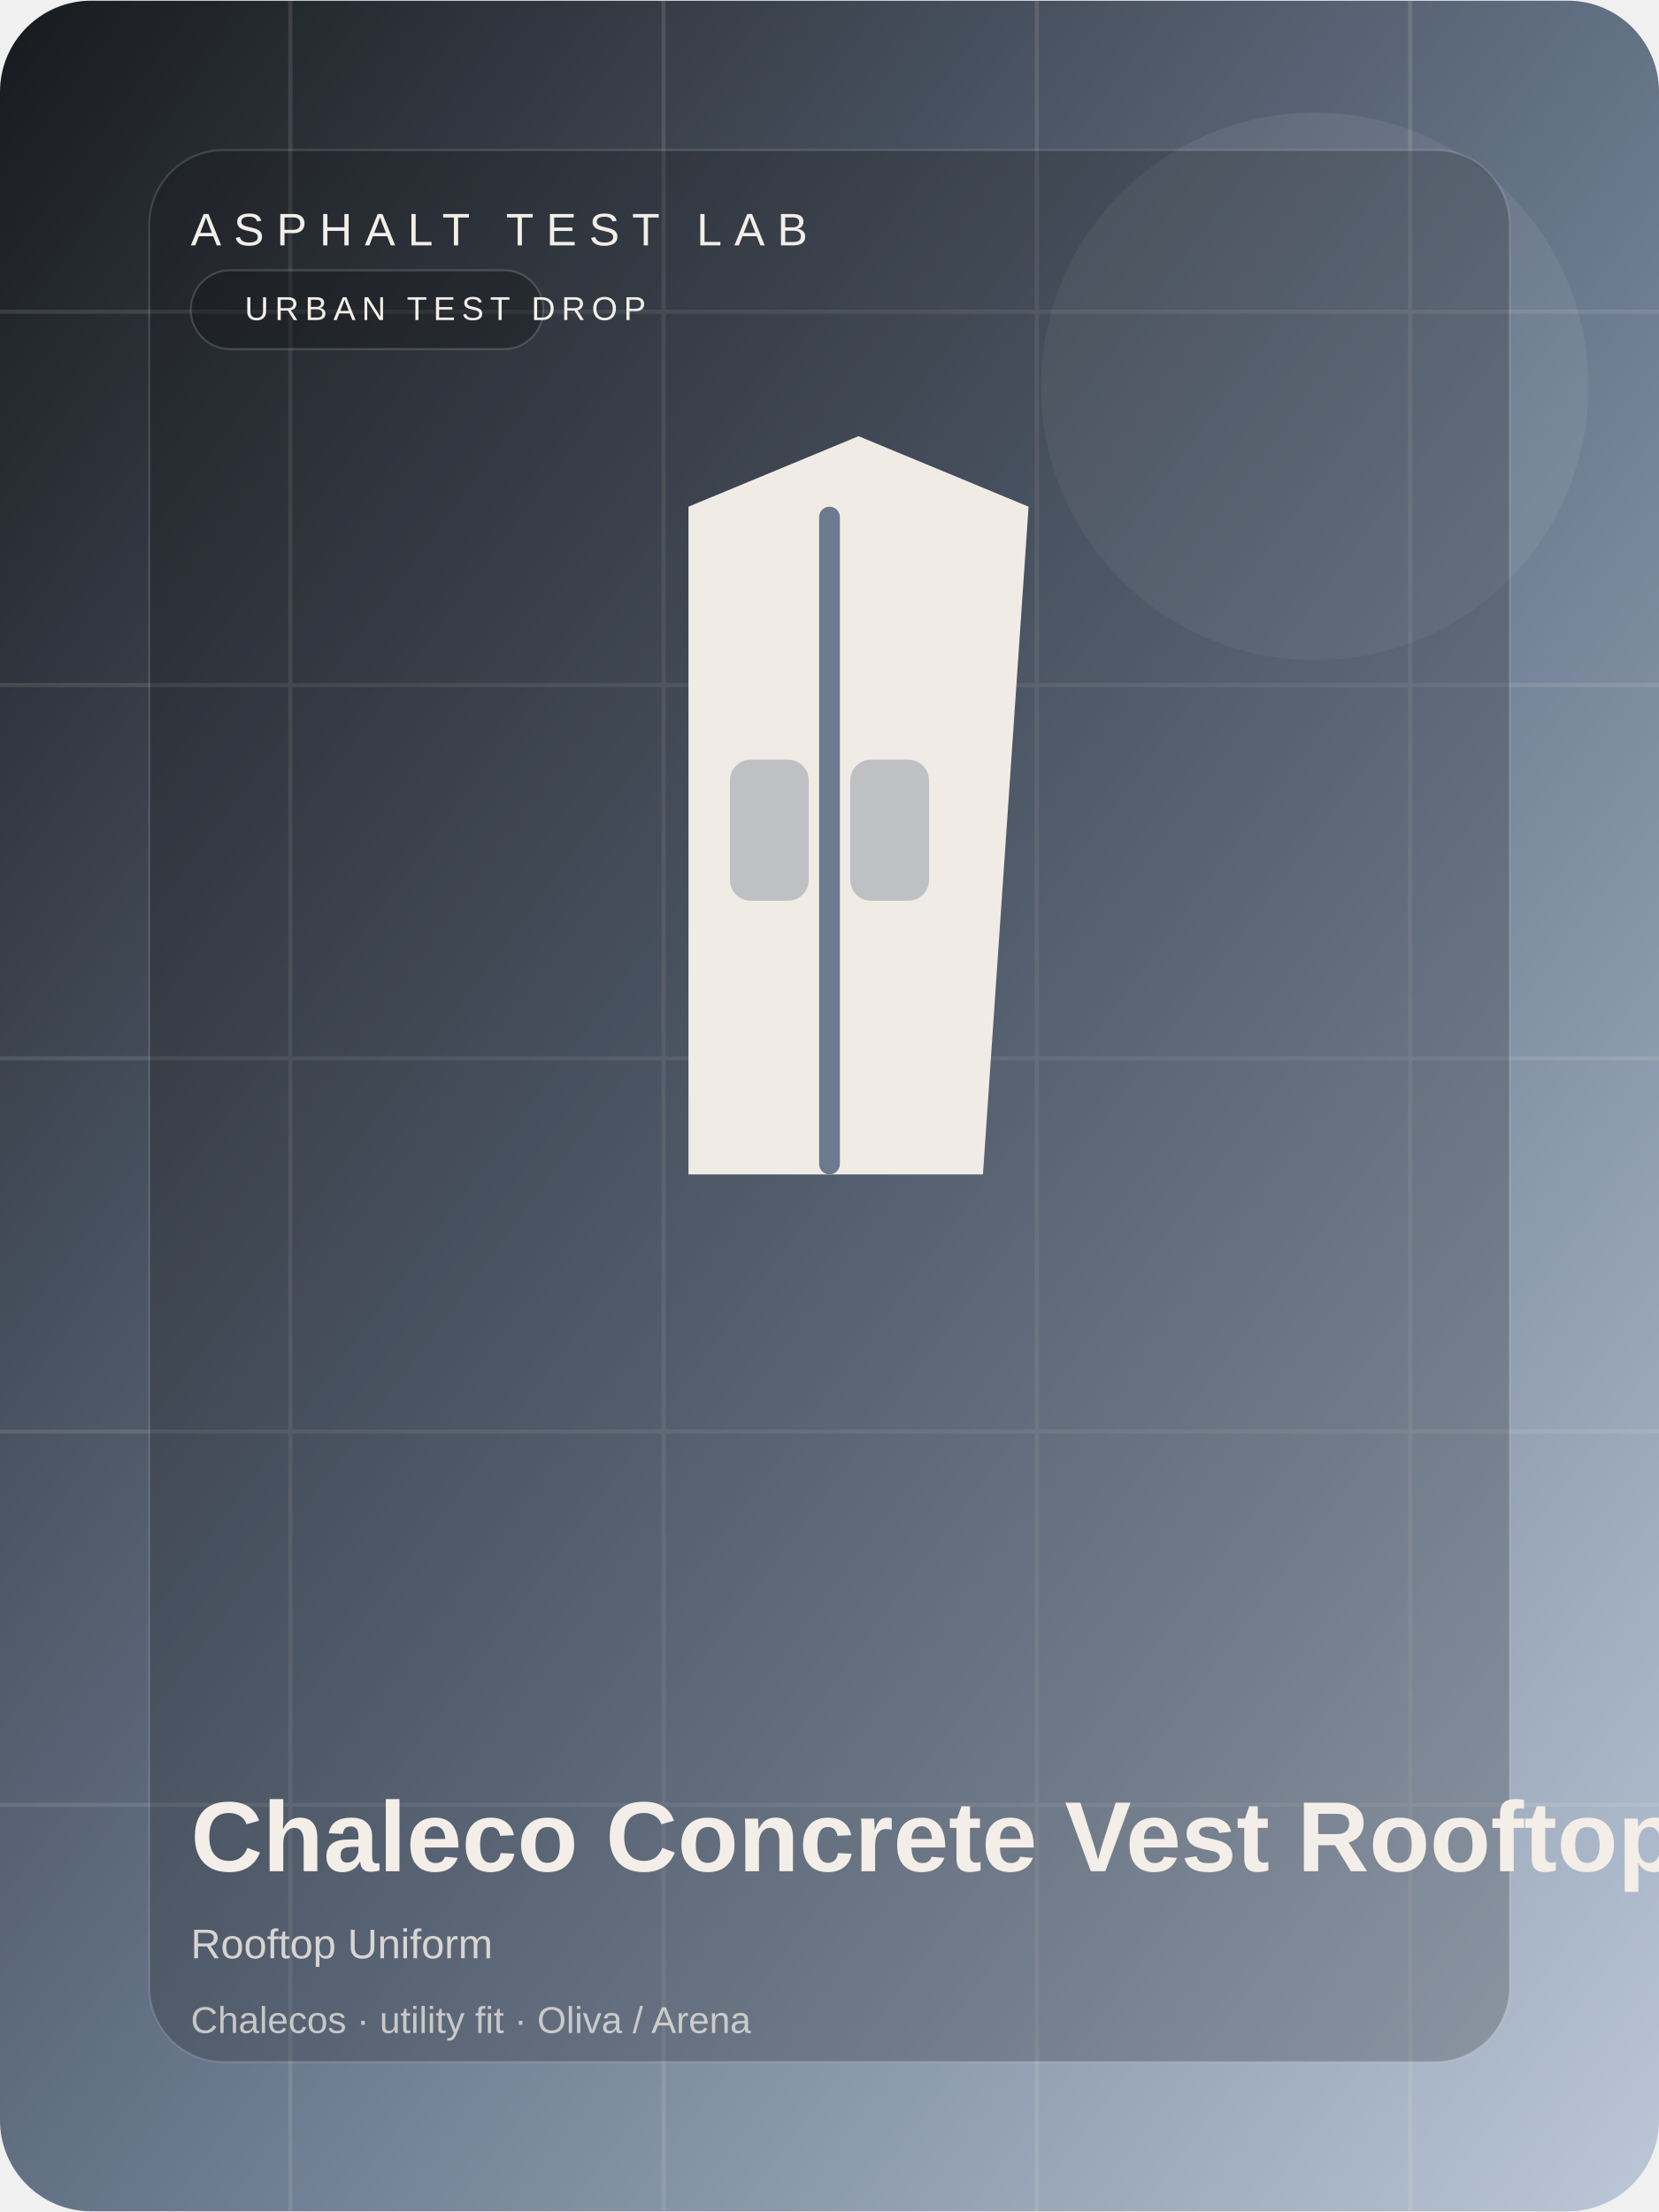
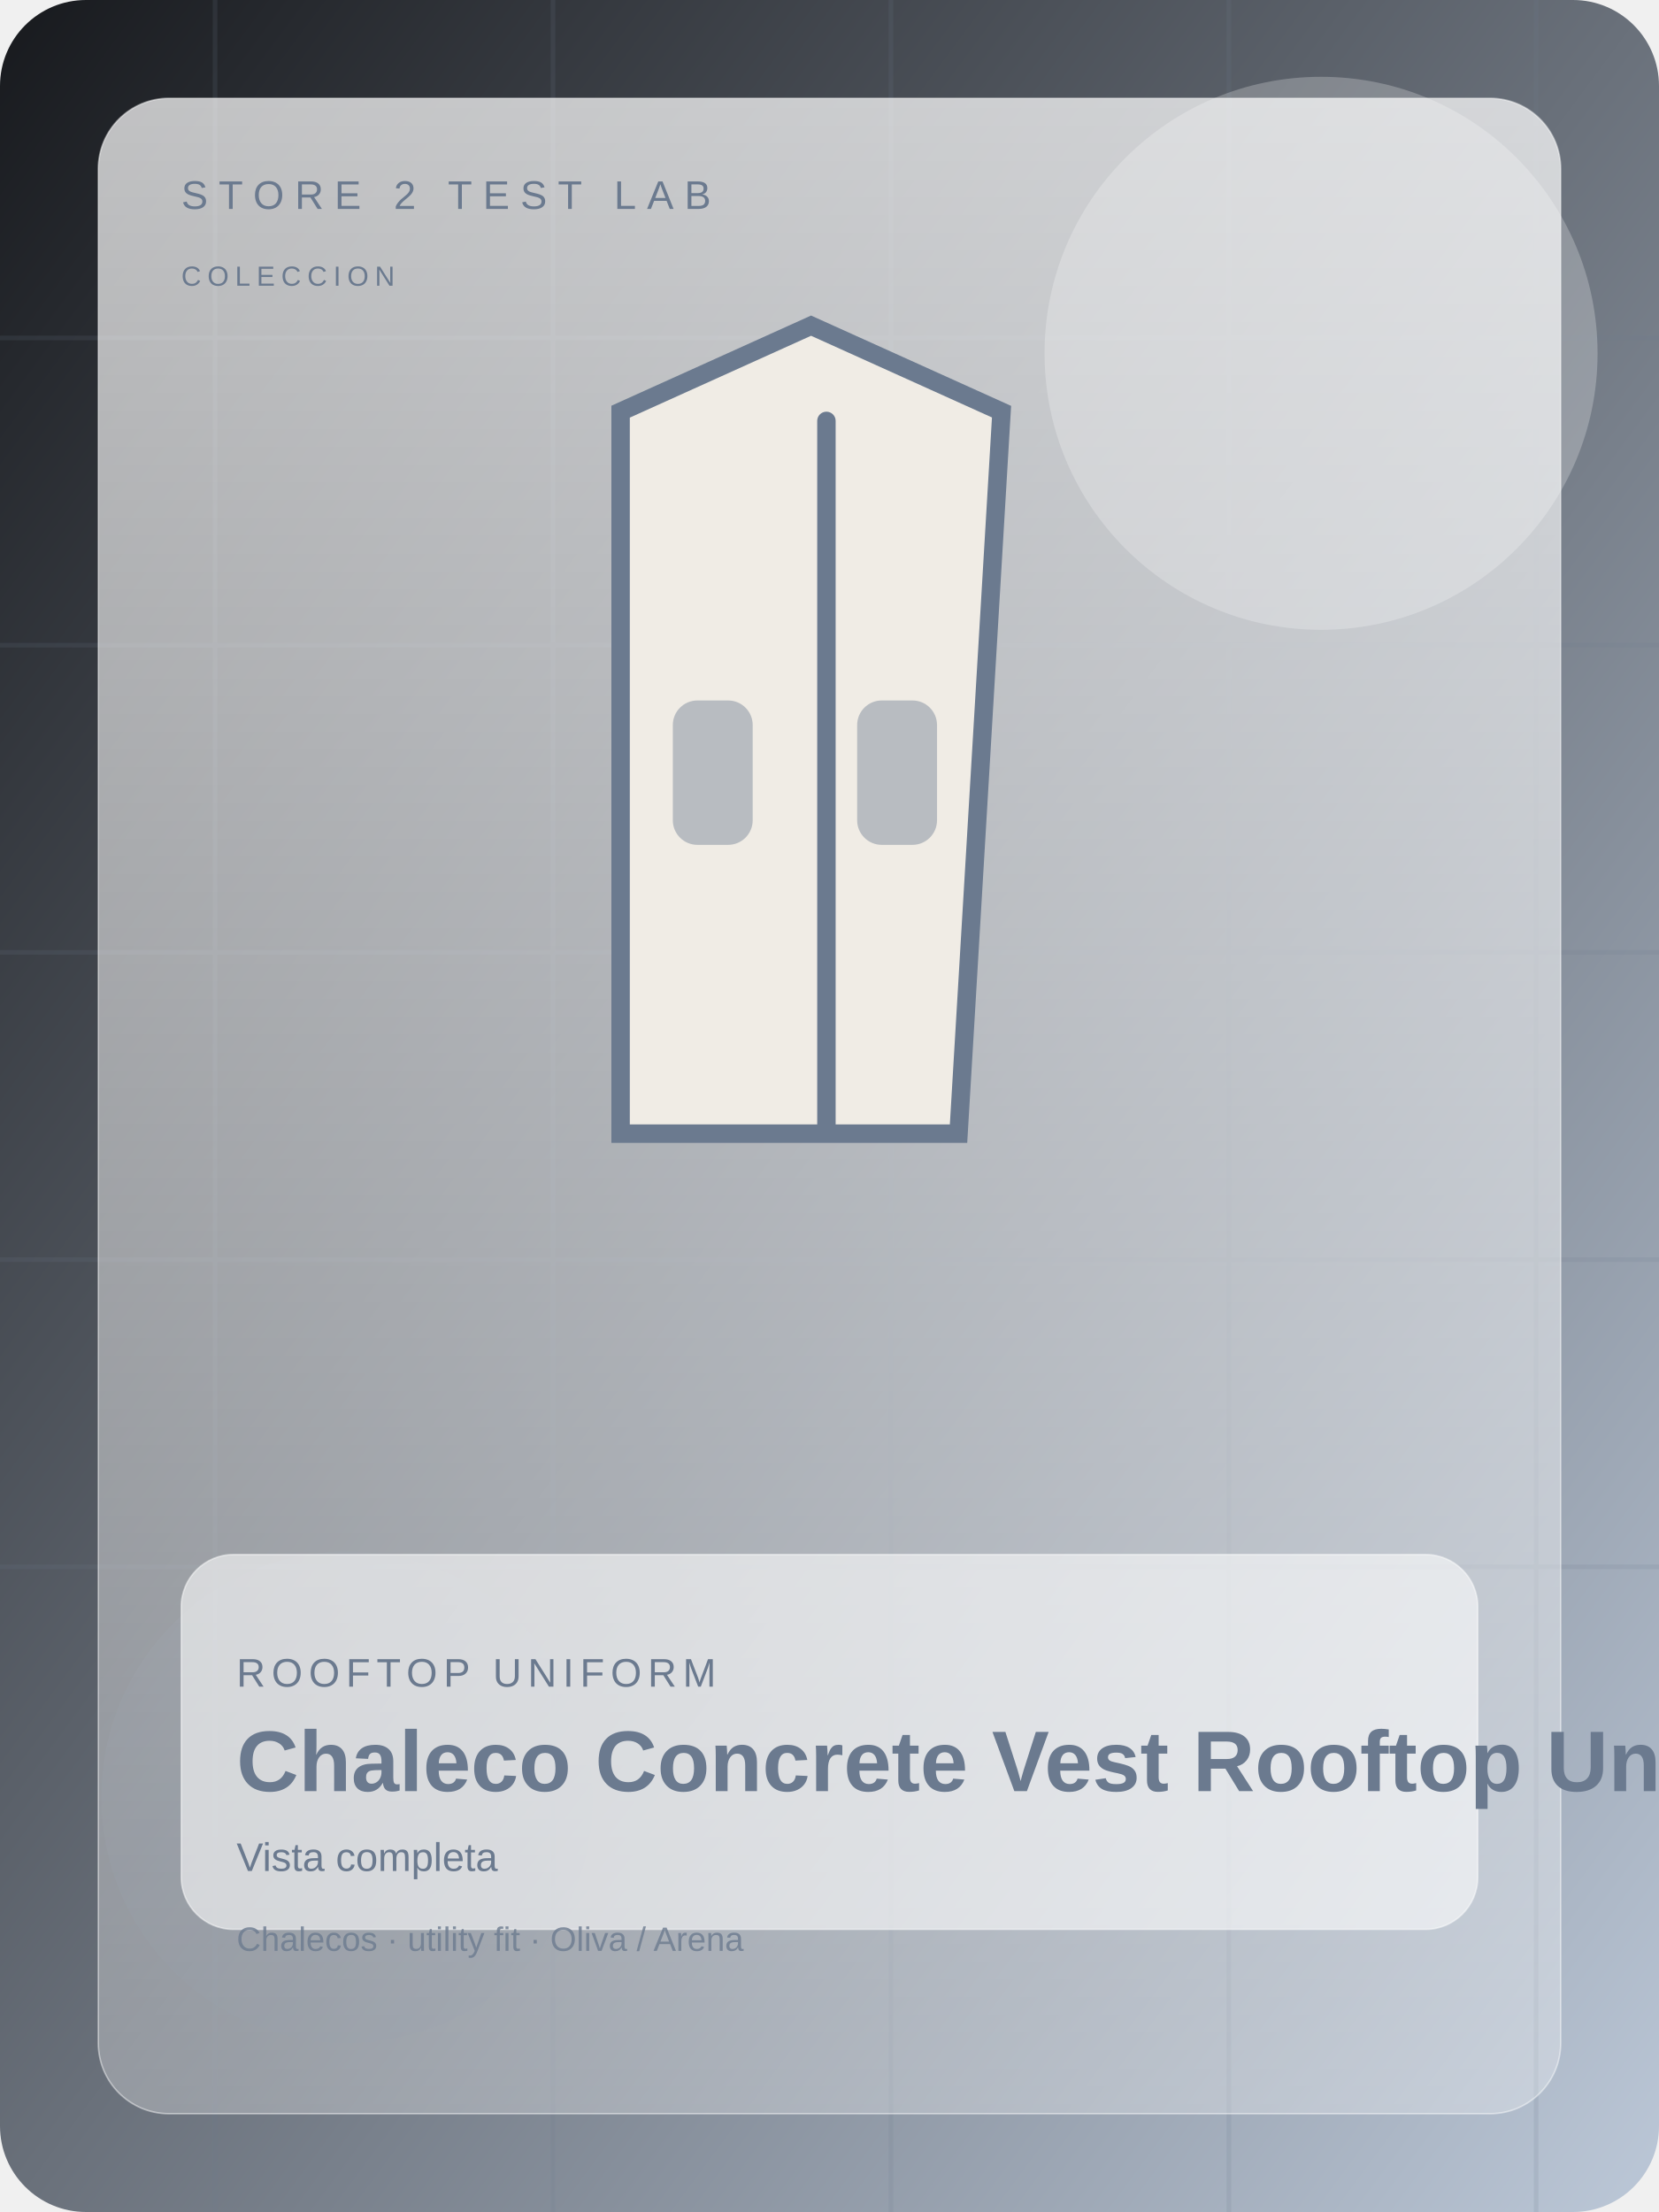
- <svg xmlns="http://www.w3.org/2000/svg" width="1200" height="1600" viewBox="0 0 800 1066" fill="none">
+ <svg xmlns="http://www.w3.org/2000/svg" width="1200" height="1600" viewBox="0 0 1080 1440" fill="none">
  <defs>
    <linearGradient id="bg" x1="0" y1="0" x2="1" y2="1">
      <stop offset="0%" stop-color="#17191d" />
-       <stop offset="55%" stop-color="#6b7a8f" />
      <stop offset="100%" stop-color="#bcc8d8" />
    </linearGradient>
    <linearGradient id="panel" x1="0" y1="0" x2="0" y2="1">
-       <stop offset="0%" stop-color="rgba(255,255,255,0.14)" />
-       <stop offset="100%" stop-color="rgba(255,255,255,0.02)" />
+       <stop offset="0%" stop-color="rgba(255,255,255,0.72)" />
+       <stop offset="100%" stop-color="rgba(255,255,255,0.28)" />
    </linearGradient>
  </defs>
-   <rect width="800" height="1066" rx="44" fill="url(#bg)" />
-   <g opacity="0.12" stroke="#f3eee7" stroke-width="2">
-     <path d="M0 150h800" />
-     <path d="M0 330h800" />
-     <path d="M0 510h800" />
-     <path d="M0 690h800" />
-     <path d="M0 870h800" />
-     <path d="M140 0v1066" />
-     <path d="M320 0v1066" />
-     <path d="M500 0v1066" />
-     <path d="M680 0v1066" />
+   <rect width="1080" height="1440" rx="56" fill="url(#bg)" />
+   <g opacity="0.16" stroke="#6b7a8f" stroke-width="3">
+     <path d="M0 220h1080" />
+     <path d="M0 420h1080" />
+     <path d="M0 620h1080" />
+     <path d="M0 820h1080" />
+     <path d="M0 1020h1080" />
+     <path d="M140 0v1440" />
+     <path d="M360 0v1440" />
+     <path d="M580 0v1440" />
+     <path d="M800 0v1440" />
+     <path d="M1000 0v1440" />
  </g>
-   <circle cx="634" cy="186" r="132" fill="#ffffff" opacity="0.07" />
-   <rect x="72" y="72" width="656" height="922" rx="36" fill="#0f0f0f" fill-opacity="0.22" stroke="rgba(255,255,255,0.14)" />
-   <text x="92" y="118" fill="#f3eee7" font-size="22" font-family="Arial, sans-serif" letter-spacing="6">ASPHALT TEST LAB</text>
-   <text x="92" y="902" fill="#f3eee7" font-size="48" font-weight="700" font-family="Arial, sans-serif">Chaleco Concrete Vest Rooftop Uniform</text>
-   <text x="92" y="944" fill="rgba(243,238,231,0.82)" font-size="20" font-family="Arial, sans-serif">Rooftop Uniform</text>
-   <text x="92" y="980" fill="rgba(243,238,231,0.72)" font-size="18" font-family="Arial, sans-serif">Chalecos · utility fit · Oliva / Arena</text>
-   <g transform="translate(0 80)">
-     <path d="M332 164l82-34 82 34-22 322H332z" fill="#f0ece5" />
-     <rect x="395" y="164" width="10" height="322" rx="5" fill="#6b7a8f" />
-     <rect x="352" y="286" width="38" height="68" rx="10" fill="#6b7a8f" opacity="0.38" />
-     <rect x="410" y="286" width="38" height="68" rx="10" fill="#6b7a8f" opacity="0.38" />
+   <circle cx="860" cy="230" r="180" fill="#ffffff" opacity="0.24" />
+   <circle cx="226" cy="1170" r="160" fill="#6b7a8f" opacity="0.15" />
+   <rect x="64" y="64" width="952" height="1312" rx="46" fill="url(#panel)" stroke="rgba(255,255,255,0.46)" />
+   <text x="118" y="136" fill="#6b7a8f" font-size="26" font-family="Arial, sans-serif" letter-spacing="7">STORE 2 TEST LAB</text>
+   <text x="118" y="186" fill="#6b7a8f" font-size="18" font-family="Arial, sans-serif" letter-spacing="4">COLECCION</text>
+   <g transform="translate(0 28)">
+     <path d="M404 240l124-56 124 56-28 470H404z" fill="#f0ece5" stroke="#6b7a8f" stroke-width="12" />
+     <rect x="532" y="240" width="12" height="470" rx="6" fill="#6b7a8f" />
+     <rect x="438" y="428" width="52" height="94" rx="16" fill="#6b7a8f" opacity="0.42" />
+     <rect x="558" y="428" width="52" height="94" rx="16" fill="#6b7a8f" opacity="0.42" />
  </g>
-   <rect x="92" y="130" width="170" height="38" rx="19" fill="#111111" fill-opacity="0.32" stroke="rgba(255,255,255,0.16)" />
-   <text x="118" y="154" fill="#f3eee7" font-size="16" font-family="Arial, sans-serif" letter-spacing="3">URBAN TEST DROP</text>
+   <rect x="118" y="1012" width="844" height="244" rx="34" fill="rgba(255,255,255,0.58)" stroke="rgba(255,255,255,0.48)" />
+   <text x="154" y="1098" fill="#6b7a8f" font-size="26" font-family="Arial, sans-serif" letter-spacing="4">ROOFTOP UNIFORM</text>
+   <text x="154" y="1166" fill="#6b7a8f" font-size="56" font-weight="700" font-family="Arial, sans-serif">Chaleco Concrete Vest Rooftop Uniform</text>
+   <text x="154" y="1218" fill="#6b7a8f" font-size="26" font-family="Arial, sans-serif">Vista completa</text>
+   <text x="154" y="1270" fill="#6b7a8f" font-size="22" font-family="Arial, sans-serif" opacity="0.8">Chalecos · utility fit · Oliva / Arena</text>
</svg>
